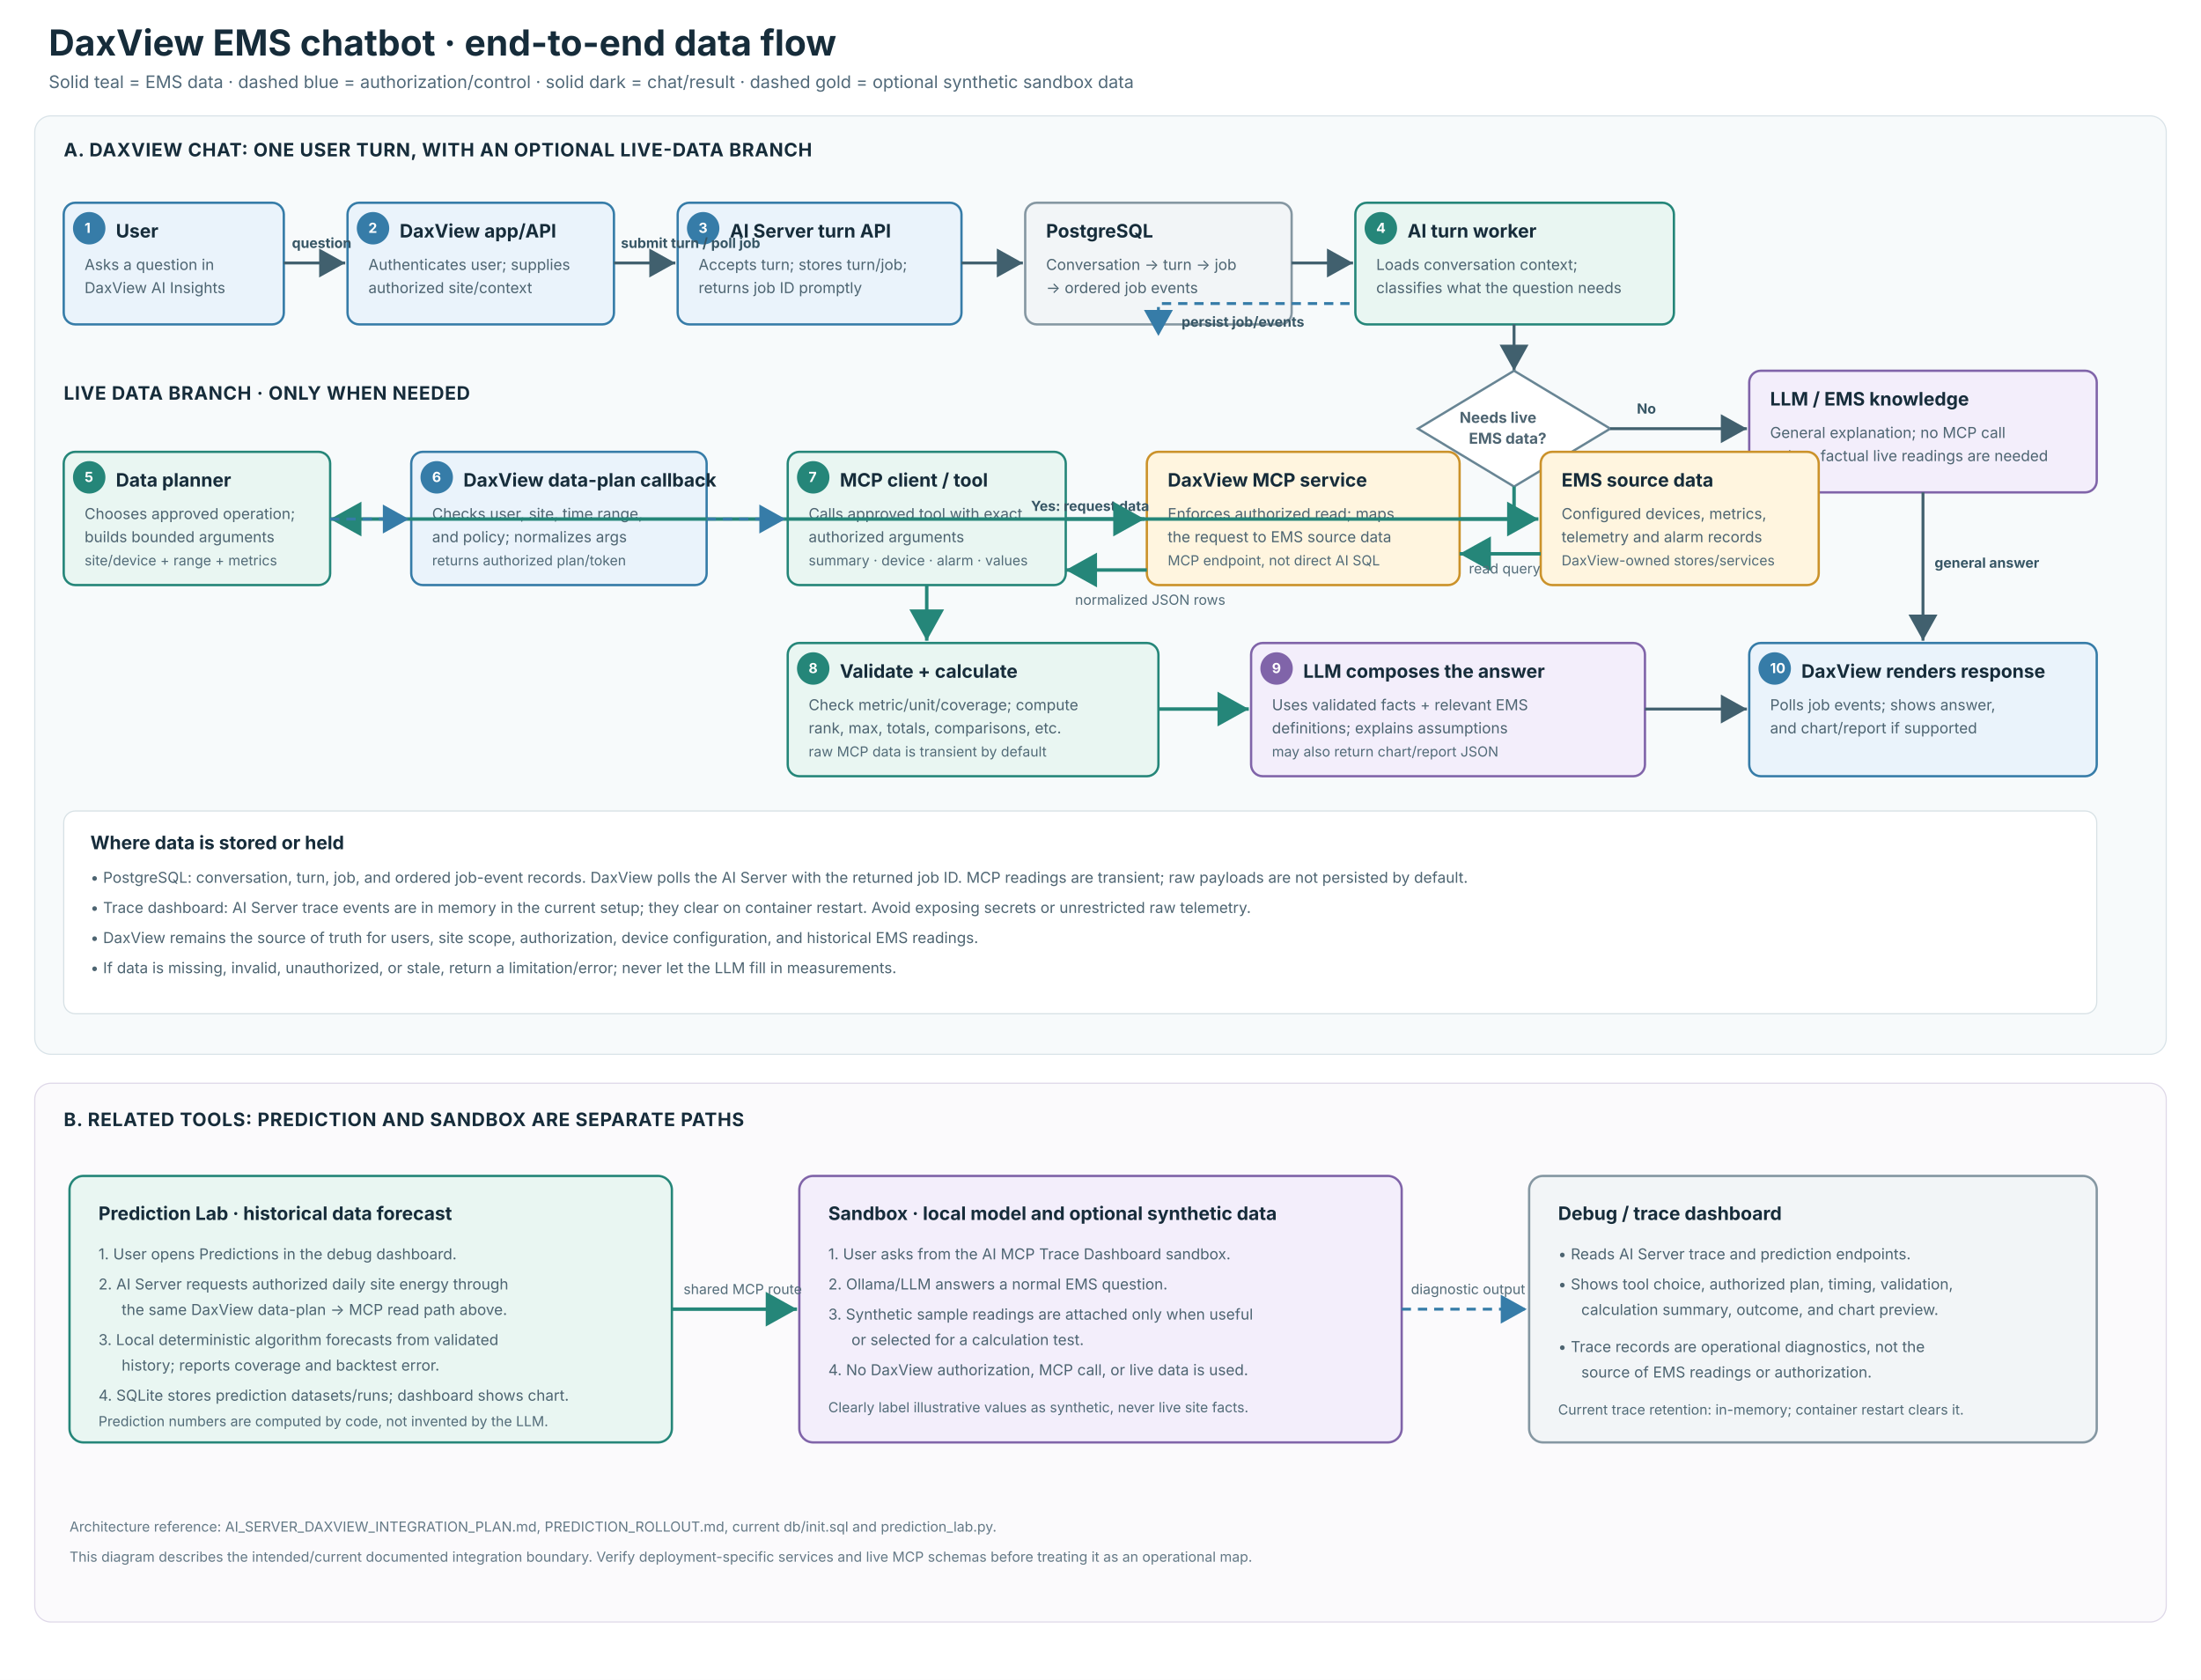
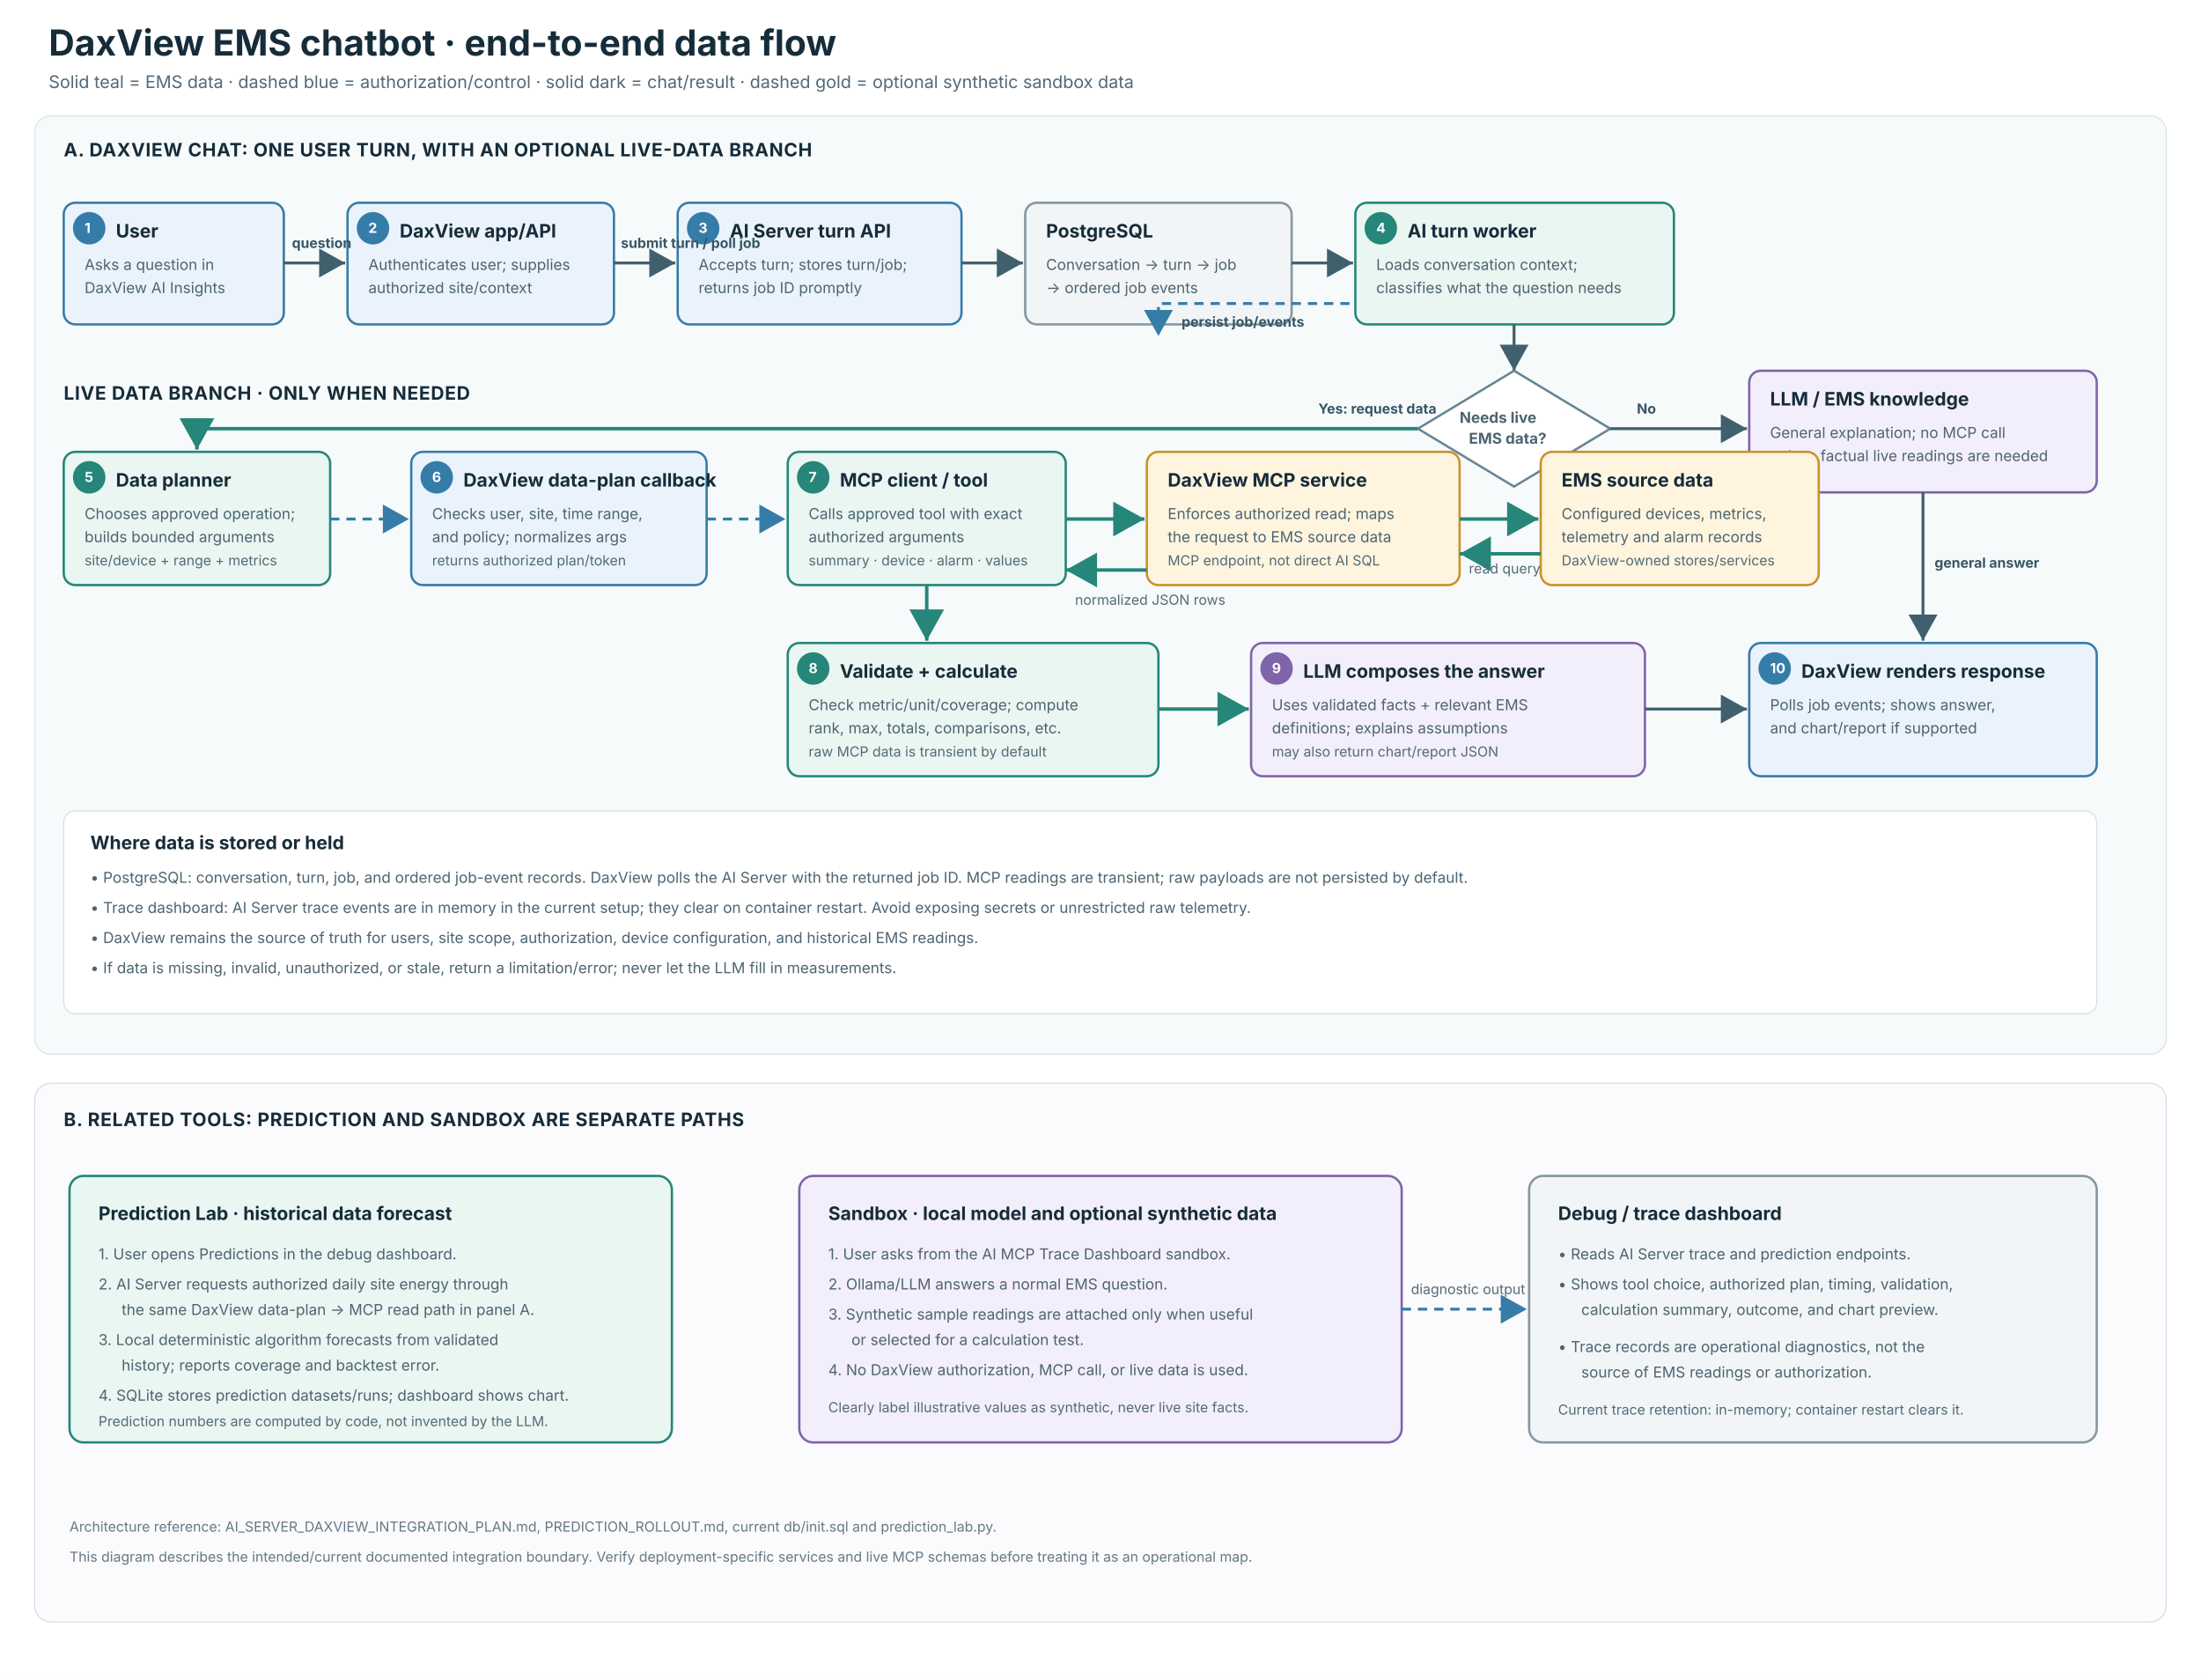
<svg xmlns="http://www.w3.org/2000/svg" width="1900" height="1450" viewBox="0 0 1900 1450" role="img" aria-labelledby="title desc">
  <defs>
    <style>
      text{font-family:Inter,Segoe UI,Arial,sans-serif;fill:#162c3a}.title{font-size:31px;font-weight:700}.subtitle{font-size:15px;fill:#516979}.lane{font-size:16px;font-weight:700;letter-spacing:.5px}.box{fill:#fff;stroke:#688594;stroke-width:2}.blue{fill:#eaf3fb;stroke:#367ca8}.teal{fill:#e9f6f2;stroke:#258679}.gold{fill:#fff5df;stroke:#cb922a}.violet{fill:#f3eefb;stroke:#8064a9}.gray{fill:#f2f5f7;stroke:#8597a2}.head{font-size:16px;font-weight:700}.body{font-size:13px;fill:#4d6471}.tiny{font-size:12px;fill:#526b78}.wire{fill:none;stroke:#41606e;stroke-width:2.5}.datawire{fill:none;stroke:#258679;stroke-width:3}.controlwire{fill:none;stroke:#367ca8;stroke-width:2.5;stroke-dasharray:8 6}.warningwire{fill:none;stroke:#cb922a;stroke-width:2.5;stroke-dasharray:8 6}.label{font-size:12px;font-weight:700;fill:#375665}.badge{font-size:11px;font-weight:700}.step{font-size:12px;font-weight:700;fill:#fff}.divider{stroke:#d8e2e7;stroke-width:1.5}.note{font-size:13px;fill:#405d6b}.source{font-size:12px;fill:#647986}
    </style>
    <marker id="arr" markerWidth="12" markerHeight="12" refX="10" refY="6" orient="auto">
      <path d="M1 1L10 6L1 11Z" fill="#41606e" />
    </marker>
    <marker id="arrTeal" markerWidth="12" markerHeight="12" refX="10" refY="6" orient="auto">
      <path d="M1 1L10 6L1 11Z" fill="#258679" />
    </marker>
    <marker id="arrBlue" markerWidth="12" markerHeight="12" refX="10" refY="6" orient="auto">
      <path d="M1 1L10 6L1 11Z" fill="#367ca8" />
    </marker>
    <marker id="arrGold" markerWidth="12" markerHeight="12" refX="10" refY="6" orient="auto">
      <path d="M1 1L10 6L1 11Z" fill="#cb922a" />
    </marker>
  </defs>
  <rect width="1900" height="1450" fill="#fff" />
  <text x="42" y="48" class="title">DaxView EMS chatbot · end-to-end data flow</text>
  <text x="42" y="76" class="subtitle">Solid teal = EMS data · dashed blue = authorization/control · solid dark = chat/result · dashed gold = optional synthetic sandbox data</text>
  <rect x="30" y="100" width="1840" height="810" rx="14" fill="#f7fafb" stroke="#d9e3e8" />
  <text x="55" y="135" class="lane">A. DAXVIEW CHAT: ONE USER TURN, WITH AN OPTIONAL LIVE-DATA BRANCH</text>
  <g transform="translate(55 175)">
    <rect width="190" height="105" rx="10" class="box blue" />
    <circle cx="22" cy="22" r="14" fill="#367ca8" />
    <text x="18" y="26" class="step">1</text>
    <text x="45" y="30" class="head">User</text>
    <text x="18" y="58" class="body">Asks a question in</text>
    <text x="18" y="78" class="body">DaxView AI Insights</text>
  </g>
  <g transform="translate(300 175)">
    <rect width="230" height="105" rx="10" class="box blue" />
    <circle cx="22" cy="22" r="14" fill="#367ca8" />
    <text x="18" y="26" class="step">2</text>
    <text x="45" y="30" class="head">DaxView app/API</text>
    <text x="18" y="58" class="body">Authenticates user; supplies</text>
    <text x="18" y="78" class="body">authorized site/context</text>
  </g>
  <g transform="translate(585 175)">
    <rect width="245" height="105" rx="10" class="box blue" />
    <circle cx="22" cy="22" r="14" fill="#367ca8" />
    <text x="18" y="26" class="step">3</text>
    <text x="45" y="30" class="head">AI Server turn API</text>
    <text x="18" y="58" class="body">Accepts turn; stores turn/job;</text>
    <text x="18" y="78" class="body">returns job ID promptly</text>
  </g>
  <g transform="translate(885 175)">
    <rect width="230" height="105" rx="10" class="box gray" />
    <text x="18" y="30" class="head">PostgreSQL</text>
    <text x="18" y="58" class="body">Conversation → turn → job</text>
    <text x="18" y="78" class="body">→ ordered job events</text>
  </g>
  <g transform="translate(1170 175)">
    <rect width="275" height="105" rx="10" class="box teal" />
    <circle cx="22" cy="22" r="14" fill="#258679" />
    <text x="18" y="26" class="step">4</text>
    <text x="45" y="30" class="head">AI turn worker</text>
    <text x="18" y="58" class="body">Loads conversation context;</text>
    <text x="18" y="78" class="body">classifies what the question needs</text>
  </g>
  <path d="M245 227H298" class="wire" marker-end="url(#arr)" />
  <text x="252" y="214" class="label">question</text>
  <path d="M530 227H583" class="wire" marker-end="url(#arr)" />
  <text x="536" y="214" class="label">submit turn / poll job</text>
  <path d="M830 227H883" class="wire" marker-end="url(#arr)" />
  <path d="M1115 227H1168" class="wire" marker-end="url(#arr)" />
  <path d="M1165 262H1000V290" class="controlwire" marker-end="url(#arrBlue)" />
  <text x="1020" y="282" class="label">persist job/events</text>
  <path d="M1307 280V320" class="wire" marker-end="url(#arr)" />
  <path d="M1307 320L1390 370L1307 420L1224 370Z" fill="#fff" stroke="#688594" stroke-width="2" />
  <text x="1260" y="365" class="body" font-weight="700">Needs live</text>
  <text x="1268" y="383" class="body" font-weight="700">EMS data?</text>
  <g transform="translate(1510 320)">
    <rect width="300" height="105" rx="10" class="box violet" />
    <text x="18" y="30" class="head">LLM / EMS knowledge</text>
    <text x="18" y="58" class="body">General explanation; no MCP call</text>
    <text x="18" y="78" class="body">unless factual live readings are needed</text>
  </g>
  <path d="M1390 370H1508" class="wire" marker-end="url(#arr)" />
  <text x="1413" y="357" class="label">No</text>
  <text x="55" y="345" class="lane" fill="#258679">LIVE DATA BRANCH · ONLY WHEN NEEDED</text>
  <g transform="translate(55 390)">
    <rect width="230" height="115" rx="10" class="box teal" />
    <circle cx="22" cy="22" r="14" fill="#258679" />
    <text x="18" y="26" class="step">5</text>
    <text x="45" y="30" class="head">Data planner</text>
    <text x="18" y="58" class="body">Chooses approved operation;</text>
    <text x="18" y="78" class="body">builds bounded arguments</text>
    <text x="18" y="98" class="tiny">site/device + range + metrics</text>
  </g>
  <g transform="translate(355 390)">
    <rect width="255" height="115" rx="10" class="box blue" />
    <circle cx="22" cy="22" r="14" fill="#367ca8" />
    <text x="18" y="26" class="step">6</text>
    <text x="45" y="30" class="head">DaxView data-plan callback</text>
    <text x="18" y="58" class="body">Checks user, site, time range,</text>
    <text x="18" y="78" class="body">and policy; normalizes args</text>
    <text x="18" y="98" class="tiny">returns authorized plan/token</text>
  </g>
  <g transform="translate(680 390)">
    <rect width="240" height="115" rx="10" class="box teal" />
    <circle cx="22" cy="22" r="14" fill="#258679" />
    <text x="18" y="26" class="step">7</text>
    <text x="45" y="30" class="head">MCP client / tool</text>
    <text x="18" y="58" class="body">Calls approved tool with exact</text>
    <text x="18" y="78" class="body">authorized arguments</text>
    <text x="18" y="98" class="tiny">summary · device · alarm · values</text>
  </g>
  <g transform="translate(990 390)">
    <rect width="270" height="115" rx="10" class="box gold" />
    <text x="18" y="30" class="head">DaxView MCP service</text>
    <text x="18" y="58" class="body">Enforces authorized read; maps</text>
    <text x="18" y="78" class="body">the request to EMS source data</text>
    <text x="18" y="98" class="tiny">MCP endpoint, not direct AI SQL</text>
  </g>
  <g transform="translate(1330 390)">
    <rect width="240" height="115" rx="10" class="box gold" />
    <text x="18" y="30" class="head">EMS source data</text>
    <text x="18" y="58" class="body">Configured devices, metrics,</text>
    <text x="18" y="78" class="body">telemetry and alarm records</text>
    <text x="18" y="98" class="tiny">DaxView-owned stores/services</text>
  </g>
-   <path d="M1307 420V448H285" class="datawire" marker-end="url(#arrTeal)" />
-   <text x="890" y="441" class="label">Yes: request data</text>
+   <path d="M1224 370H170V388" class="datawire" marker-end="url(#arrTeal)" />
+   <text x="1138" y="357" class="label">Yes: request data</text>
  <path d="M285 448H353" class="controlwire" marker-end="url(#arrBlue)" />
  <path d="M610 448H678" class="controlwire" marker-end="url(#arrBlue)" />
  <path d="M920 448H988" class="datawire" marker-end="url(#arrTeal)" />
  <path d="M1260 448H1328" class="datawire" marker-end="url(#arrTeal)" />
  <path d="M1330 478H1260" class="datawire" marker-end="url(#arrTeal)" />
  <text x="1268" y="495" class="tiny">read query</text>
  <path d="M990 492H920" class="datawire" marker-end="url(#arrTeal)" />
  <text x="928" y="522" class="tiny">normalized JSON rows</text>
  <g transform="translate(680 555)">
    <rect width="320" height="115" rx="10" class="box teal" />
    <circle cx="22" cy="22" r="14" fill="#258679" />
    <text x="18" y="26" class="step">8</text>
    <text x="45" y="30" class="head">Validate + calculate</text>
    <text x="18" y="58" class="body">Check metric/unit/coverage; compute</text>
    <text x="18" y="78" class="body">rank, max, totals, comparisons, etc.</text>
    <text x="18" y="98" class="tiny">raw MCP data is transient by default</text>
  </g>
  <path d="M800 505V553" class="datawire" marker-end="url(#arrTeal)" />
  <g transform="translate(1080 555)">
    <rect width="340" height="115" rx="10" class="box violet" />
    <circle cx="22" cy="22" r="14" fill="#8064a9" />
    <text x="18" y="26" class="step">9</text>
    <text x="45" y="30" class="head">LLM composes the answer</text>
    <text x="18" y="58" class="body">Uses validated facts + relevant EMS</text>
    <text x="18" y="78" class="body">definitions; explains assumptions</text>
    <text x="18" y="98" class="tiny">may also return chart/report JSON</text>
  </g>
  <path d="M1000 612H1078" class="datawire" marker-end="url(#arrTeal)" />
  <g transform="translate(1510 555)">
    <rect width="300" height="115" rx="10" class="box blue" />
    <circle cx="22" cy="22" r="14" fill="#367ca8" />
    <text x="18" y="26" class="step">10</text>
    <text x="45" y="30" class="head">DaxView renders response</text>
    <text x="18" y="58" class="body">Polls job events; shows answer,</text>
    <text x="18" y="78" class="body">and chart/report if supported</text>
  </g>
  <path d="M1420 612H1508" class="wire" marker-end="url(#arr)" />
  <path d="M1660 425V553" class="wire" marker-end="url(#arr)" />
  <text x="1670" y="490" class="label">general answer</text>
  <rect x="55" y="700" width="1755" height="175" rx="10" fill="#fff" stroke="#d7e1e5" />
  <text x="78" y="733" class="head">Where data is stored or held</text>
  <text x="78" y="762" class="body">• PostgreSQL: conversation, turn, job, and ordered job-event records. DaxView polls the AI Server with the returned job ID. MCP readings are transient; raw payloads are not persisted by default.</text>
  <text x="78" y="788" class="body">• Trace dashboard: AI Server trace events are in memory in the current setup; they clear on container restart. Avoid exposing secrets or unrestricted raw telemetry.</text>
  <text x="78" y="814" class="body">• DaxView remains the source of truth for users, site scope, authorization, device configuration, and historical EMS readings.</text>
  <text x="78" y="840" class="body">• If data is missing, invalid, unauthorized, or stale, return a limitation/error; never let the LLM fill in measurements.</text>
  <rect x="30" y="935" width="1840" height="465" rx="14" fill="#fbfafc" stroke="#ded8e8" />
  <text x="55" y="972" class="lane">B. RELATED TOOLS: PREDICTION AND SANDBOX ARE SEPARATE PATHS</text>
  <g transform="translate(60 1015)">
    <rect width="520" height="230" rx="12" class="box teal" />
    <text x="25" y="38" class="head">Prediction Lab · historical data forecast</text>
    <text x="25" y="72" class="body">1. User opens Predictions in the debug dashboard.</text>
    <text x="25" y="98" class="body">2. AI Server requests authorized daily site energy through</text>
-     <text x="45" y="120" class="body">the same DaxView data-plan → MCP read path above.</text>
+     <text x="45" y="120" class="body">the same DaxView data-plan → MCP read path in panel A.</text>
    <text x="25" y="146" class="body">3. Local deterministic algorithm forecasts from validated</text>
    <text x="45" y="168" class="body">history; reports coverage and backtest error.</text>
    <text x="25" y="194" class="body">4. SQLite stores prediction datasets/runs; dashboard shows chart.</text>
    <text x="25" y="216" class="tiny">Prediction numbers are computed by code, not invented by the LLM.</text>
  </g>
  <g transform="translate(690 1015)">
    <rect width="520" height="230" rx="12" class="box violet" />
    <text x="25" y="38" class="head">Sandbox · local model and optional synthetic data</text>
    <text x="25" y="72" class="body">1. User asks from the AI MCP Trace Dashboard sandbox.</text>
    <text x="25" y="98" class="body">2. Ollama/LLM answers a normal EMS question.</text>
    <text x="25" y="124" class="body">3. Synthetic sample readings are attached only when useful</text>
    <text x="45" y="146" class="body">or selected for a calculation test.</text>
    <text x="25" y="172" class="body">4. No DaxView authorization, MCP call, or live data is used.</text>
    <text x="25" y="204" class="tiny">Clearly label illustrative values as synthetic, never live site facts.</text>
  </g>
  <g transform="translate(1320 1015)">
    <rect width="490" height="230" rx="12" class="box gray" />
    <text x="25" y="38" class="head">Debug / trace dashboard</text>
    <text x="25" y="72" class="body">• Reads AI Server trace and prediction endpoints.</text>
    <text x="25" y="98" class="body">• Shows tool choice, authorized plan, timing, validation,</text>
    <text x="45" y="120" class="body">calculation summary, outcome, and chart preview.</text>
    <text x="25" y="152" class="body">• Trace records are operational diagnostics, not the</text>
    <text x="45" y="174" class="body">source of EMS readings or authorization.</text>
    <text x="25" y="206" class="tiny">Current trace retention: in-memory; container restart clears it.</text>
  </g>
-   <path d="M580 1130H688" class="datawire" marker-end="url(#arrTeal)" />
-   <text x="590" y="1117" class="tiny">shared MCP route</text>
  <path d="M1210 1130H1318" class="controlwire" marker-end="url(#arrBlue)" />
  <text x="1218" y="1117" class="tiny">diagnostic output</text>
  <text x="60" y="1322" class="source">Architecture reference: AI_SERVER_DAXVIEW_INTEGRATION_PLAN.md, PREDICTION_ROLLOUT.md, current db/init.sql and prediction_lab.py.</text>
  <text x="60" y="1348" class="source">This diagram describes the intended/current documented integration boundary. Verify deployment-specific services and live MCP schemas before treating it as an operational map.</text>
</svg>
